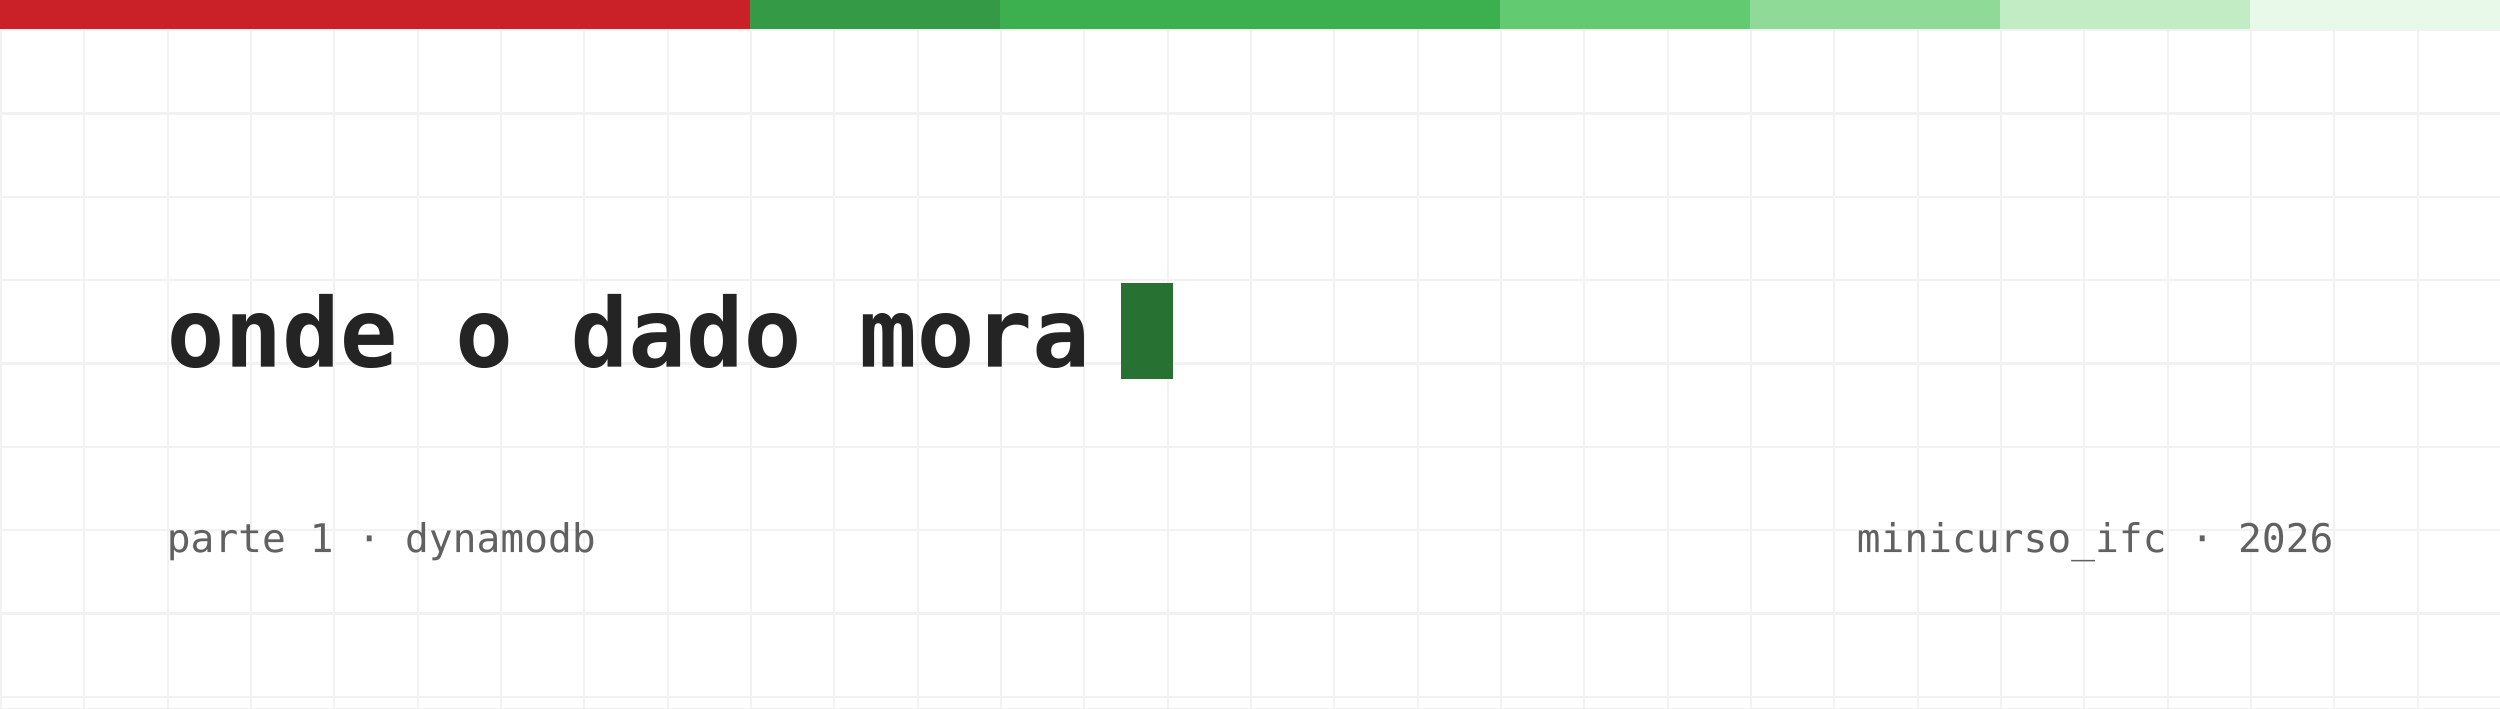
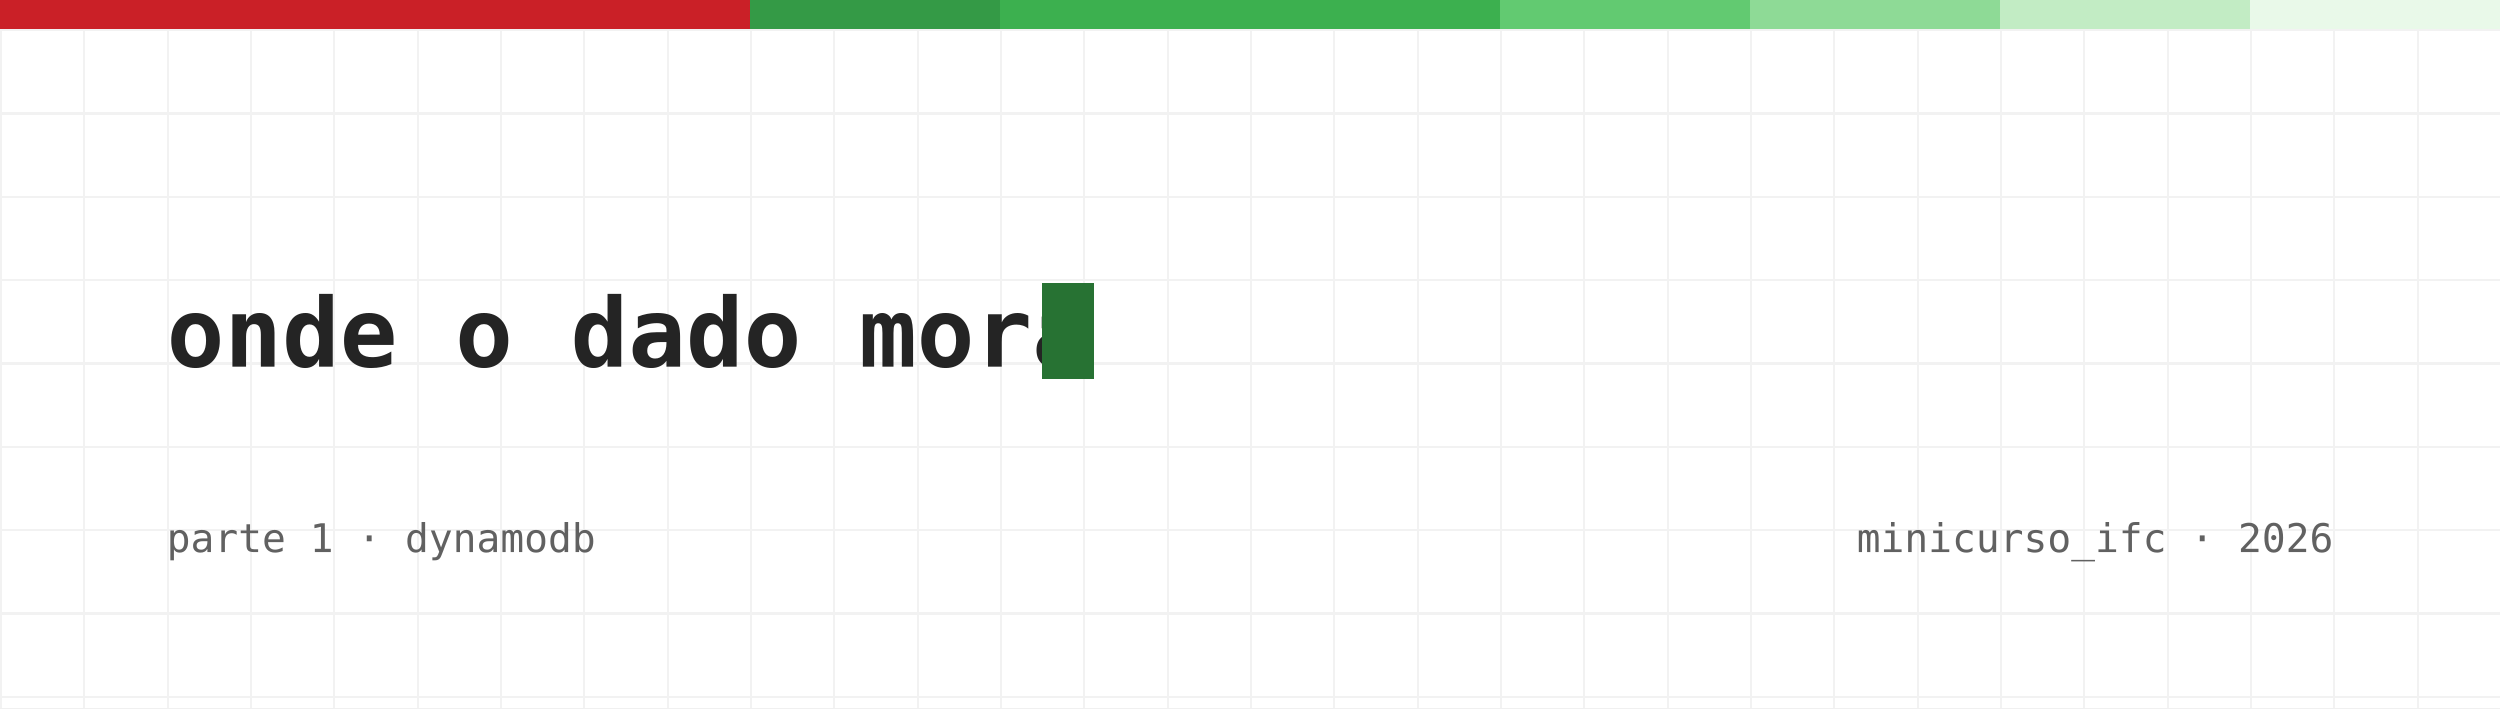
<svg xmlns="http://www.w3.org/2000/svg" width="1200" height="340" viewBox="0 0 1200 340" shape-rendering="crispEdges">
  <rect width="1200" height="340" fill="#ffffff" />
  <rect x="0" y="14" width="1" height="326" fill="#f2f2f2" />
  <rect x="40" y="14" width="1" height="326" fill="#f2f2f2" />
  <rect x="80" y="14" width="1" height="326" fill="#f2f2f2" />
  <rect x="120" y="14" width="1" height="326" fill="#f2f2f2" />
  <rect x="160" y="14" width="1" height="326" fill="#f2f2f2" />
  <rect x="200" y="14" width="1" height="326" fill="#f2f2f2" />
  <rect x="240" y="14" width="1" height="326" fill="#f2f2f2" />
  <rect x="280" y="14" width="1" height="326" fill="#f2f2f2" />
  <rect x="320" y="14" width="1" height="326" fill="#f2f2f2" />
  <rect x="360" y="14" width="1" height="326" fill="#f2f2f2" />
  <rect x="400" y="14" width="1" height="326" fill="#f2f2f2" />
  <rect x="440" y="14" width="1" height="326" fill="#f2f2f2" />
  <rect x="480" y="14" width="1" height="326" fill="#f2f2f2" />
  <rect x="520" y="14" width="1" height="326" fill="#f2f2f2" />
  <rect x="560" y="14" width="1" height="326" fill="#f2f2f2" />
  <rect x="600" y="14" width="1" height="326" fill="#f2f2f2" />
  <rect x="640" y="14" width="1" height="326" fill="#f2f2f2" />
  <rect x="680" y="14" width="1" height="326" fill="#f2f2f2" />
  <rect x="720" y="14" width="1" height="326" fill="#f2f2f2" />
  <rect x="760" y="14" width="1" height="326" fill="#f2f2f2" />
  <rect x="800" y="14" width="1" height="326" fill="#f2f2f2" />
  <rect x="840" y="14" width="1" height="326" fill="#f2f2f2" />
  <rect x="880" y="14" width="1" height="326" fill="#f2f2f2" />
  <rect x="920" y="14" width="1" height="326" fill="#f2f2f2" />
  <rect x="960" y="14" width="1" height="326" fill="#f2f2f2" />
  <rect x="1000" y="14" width="1" height="326" fill="#f2f2f2" />
  <rect x="1040" y="14" width="1" height="326" fill="#f2f2f2" />
  <rect x="1080" y="14" width="1" height="326" fill="#f2f2f2" />
  <rect x="1120" y="14" width="1" height="326" fill="#f2f2f2" />
  <rect x="1160" y="14" width="1" height="326" fill="#f2f2f2" />
  <rect x="0" y="14" width="1200" height="1" fill="#f2f2f2" />
  <rect x="0" y="54" width="1200" height="1" fill="#f2f2f2" />
  <rect x="0" y="94" width="1200" height="1" fill="#f2f2f2" />
  <rect x="0" y="134" width="1200" height="1" fill="#f2f2f2" />
  <rect x="0" y="174" width="1200" height="1" fill="#f2f2f2" />
  <rect x="0" y="214" width="1200" height="1" fill="#f2f2f2" />
  <rect x="0" y="254" width="1200" height="1" fill="#f2f2f2" />
  <rect x="0" y="294" width="1200" height="1" fill="#f2f2f2" />
  <rect x="0" y="334" width="1200" height="1" fill="#f2f2f2" />
  <rect x="0" y="0" width="24" height="14" fill="#ca2027" />
  <rect x="24" y="0" width="24" height="14" fill="#ca2027" />
  <rect x="48" y="0" width="24" height="14" fill="#ca2027" />
  <rect x="72" y="0" width="24" height="14" fill="#ca2027" />
  <rect x="96" y="0" width="24" height="14" fill="#ca2027" />
  <rect x="120" y="0" width="24" height="14" fill="#ca2027" />
  <rect x="144" y="0" width="24" height="14" fill="#ca2027" />
  <rect x="168" y="0" width="24" height="14" fill="#ca2027" />
  <rect x="192" y="0" width="24" height="14" fill="#ca2027" />
  <rect x="216" y="0" width="24" height="14" fill="#ca2027" />
  <rect x="240" y="0" width="24" height="14" fill="#ca2027" />
  <rect x="264" y="0" width="24" height="14" fill="#ca2027" />
  <rect x="288" y="0" width="24" height="14" fill="#ca2027" />
  <rect x="312" y="0" width="24" height="14" fill="#ca2027" />
  <rect x="336" y="0" width="24" height="14" fill="#ca2027" />
  <rect x="360" y="0" width="24" height="14" fill="#349a46" />
  <rect x="384" y="0" width="24" height="14" fill="#349a46" />
  <rect x="408" y="0" width="24" height="14" fill="#349a46" />
  <rect x="432" y="0" width="24" height="14" fill="#349a46" />
  <rect x="456" y="0" width="24" height="14" fill="#349a46" />
  <rect x="480" y="0" width="24" height="14" fill="#3cb04f" />
  <rect x="504" y="0" width="24" height="14" fill="#3cb04f" />
  <rect x="528" y="0" width="24" height="14" fill="#3cb04f" />
  <rect x="552" y="0" width="24" height="14" fill="#3cb04f" />
  <rect x="576" y="0" width="24" height="14" fill="#3cb04f" />
  <rect x="600" y="0" width="24" height="14" fill="#3cb04f" />
  <rect x="624" y="0" width="24" height="14" fill="#3cb04f" />
  <rect x="648" y="0" width="24" height="14" fill="#3cb04f" />
  <rect x="672" y="0" width="24" height="14" fill="#3cb04f" />
  <rect x="696" y="0" width="24" height="14" fill="#3cb04f" />
  <rect x="720" y="0" width="24" height="14" fill="#62ca71" />
  <rect x="744" y="0" width="24" height="14" fill="#62ca71" />
  <rect x="768" y="0" width="24" height="14" fill="#62ca71" />
  <rect x="792" y="0" width="24" height="14" fill="#62ca71" />
  <rect x="816" y="0" width="24" height="14" fill="#62ca71" />
  <rect x="840" y="0" width="24" height="14" fill="#8eda96" />
  <rect x="864" y="0" width="24" height="14" fill="#8eda96" />
  <rect x="888" y="0" width="24" height="14" fill="#8eda96" />
  <rect x="912" y="0" width="24" height="14" fill="#8eda96" />
  <rect x="936" y="0" width="24" height="14" fill="#8eda96" />
  <rect x="960" y="0" width="24" height="14" fill="#c2ecc4" />
  <rect x="984" y="0" width="24" height="14" fill="#c2ecc4" />
  <rect x="1008" y="0" width="24" height="14" fill="#c2ecc4" />
  <rect x="1032" y="0" width="24" height="14" fill="#c2ecc4" />
  <rect x="1056" y="0" width="24" height="14" fill="#c2ecc4" />
  <rect x="1080" y="0" width="24" height="14" fill="#e9f9e9" />
  <rect x="1104" y="0" width="24" height="14" fill="#e9f9e9" />
  <rect x="1128" y="0" width="24" height="14" fill="#e9f9e9" />
  <rect x="1152" y="0" width="24" height="14" fill="#e9f9e9" />
  <rect x="1176" y="0" width="24" height="14" fill="#e9f9e9" />
  <text x="80" y="176" font-family="Cascadia Mono,JetBrains Mono,Consolas,ui-monospace,monospace" font-size="46" font-weight="700" fill="#242424">onde o dado mora</text>
-   <rect x="538" y="136" width="25" height="46" fill="#277233" />
+   <rect x="500" y="136" width="25" height="46" fill="#277233" />
  <text x="80" y="265" font-family="Cascadia Mono,JetBrains Mono,Consolas,ui-monospace,monospace" font-size="19" fill="#616161">parte 1 · dynamodb</text>
  <text x="1120" y="265" font-family="Cascadia Mono,JetBrains Mono,Consolas,ui-monospace,monospace" font-size="19" fill="#616161" text-anchor="end">minicurso_ifc · 2026</text>
</svg>
